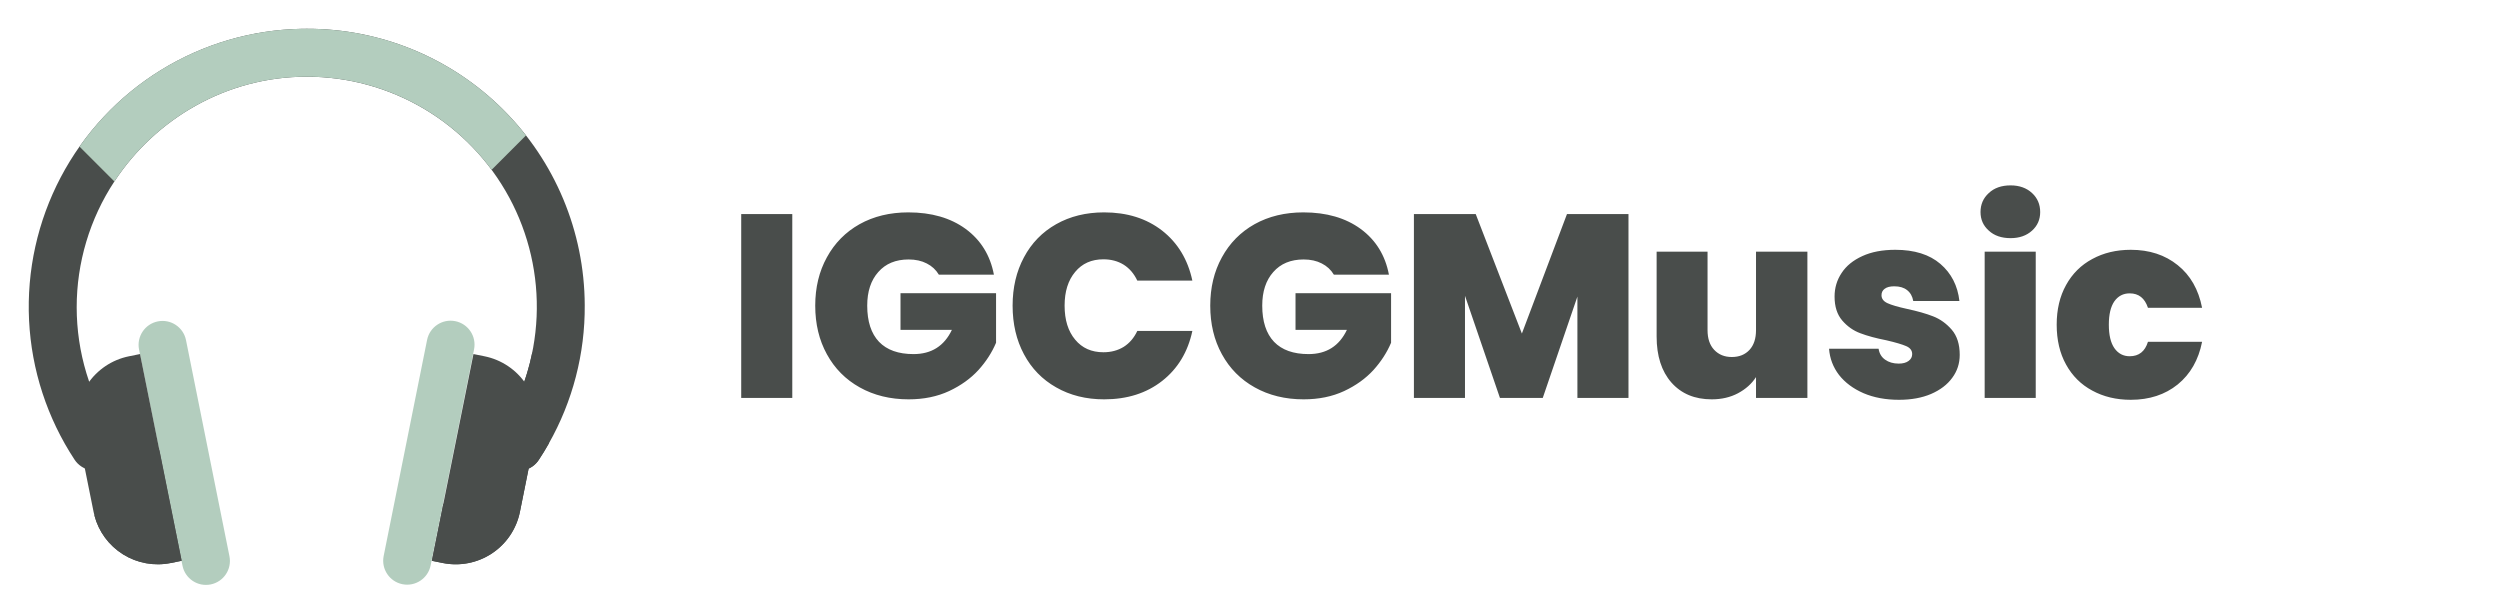
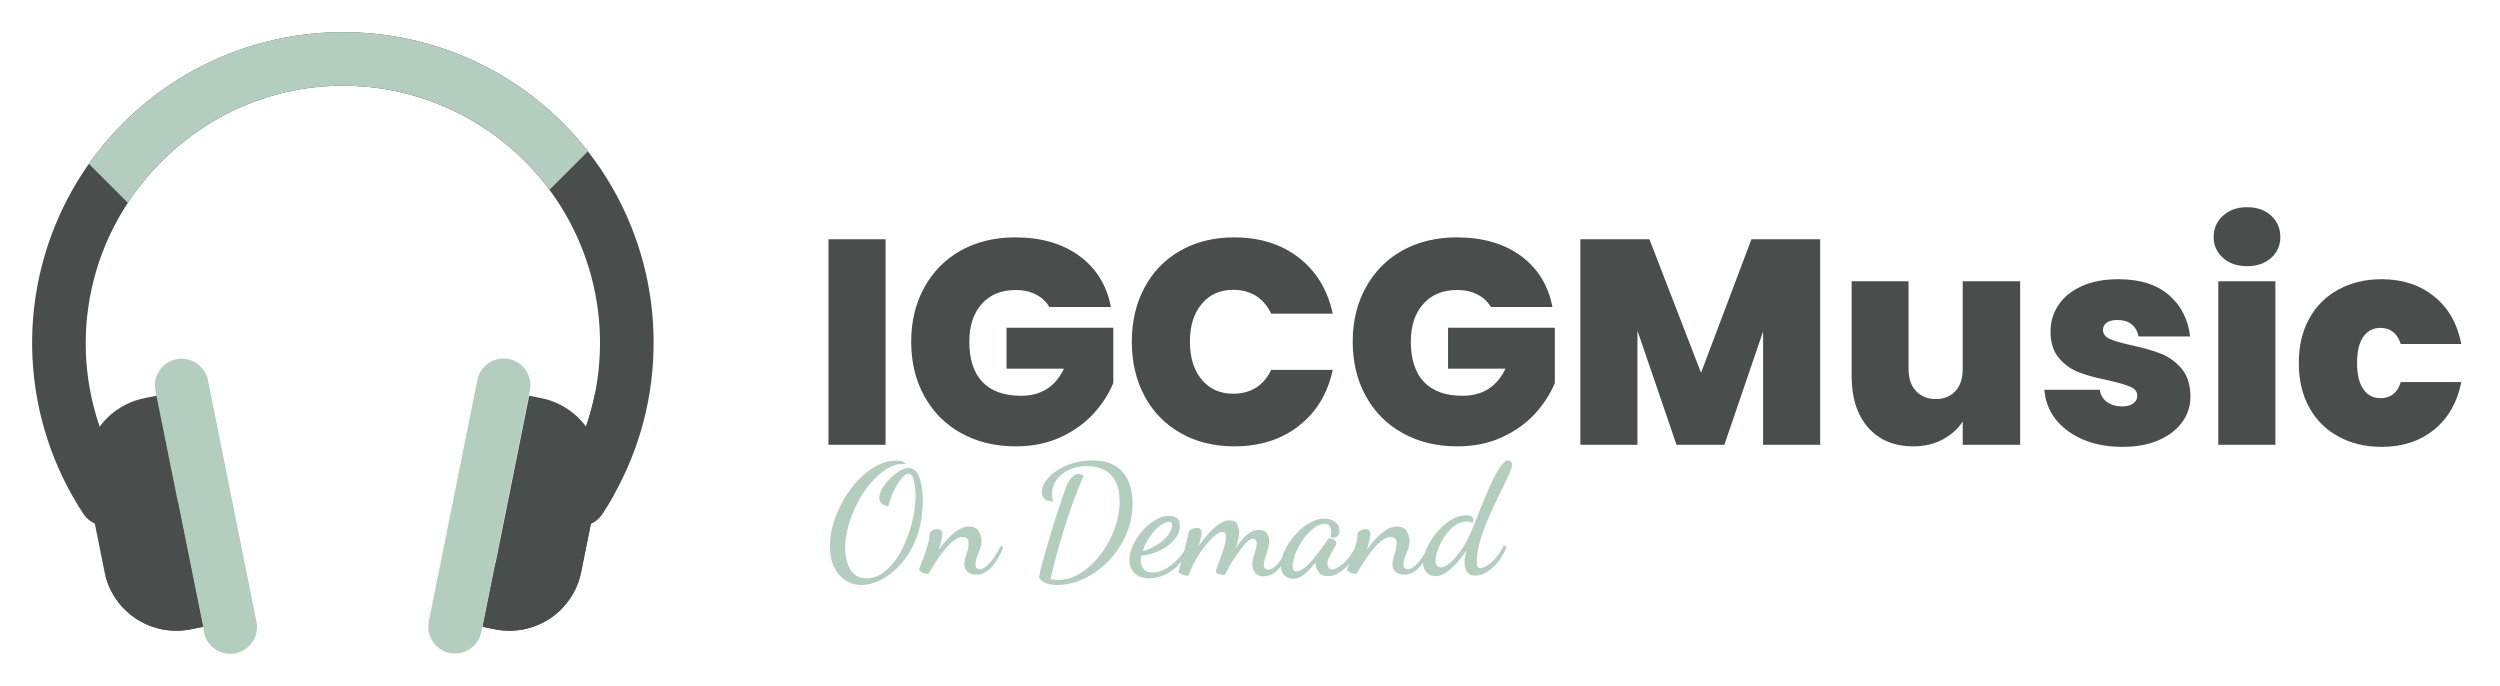
- <svg xmlns="http://www.w3.org/2000/svg" viewBox="0 0 163 40" fill="none">
+ <svg xmlns="http://www.w3.org/2000/svg" viewBox="0 0 145.833 40" fill="none">
  <path d="M38.125 19.888C38.149 23.054 37.34 26.171 35.777 28.926C35.575 29.284 35.361 29.634 35.134 29.976C35.023 30.15 34.877 30.3 34.707 30.417C34.537 30.535 34.345 30.617 34.142 30.66C33.94 30.702 33.731 30.704 33.528 30.666C33.325 30.627 33.132 30.548 32.959 30.434C32.786 30.32 32.638 30.173 32.523 30.001C32.408 29.83 32.328 29.637 32.288 29.434C32.247 29.231 32.248 29.022 32.289 28.82C32.33 28.617 32.411 28.424 32.527 28.253C34.019 25.99 34.868 23.364 34.987 20.656C35.105 17.948 34.488 15.259 33.2 12.874C31.912 10.489 30.002 8.497 27.673 7.111C25.344 5.724 22.683 4.995 19.972 5C14.762 5.01 10.142 7.745 7.457 11.832C5.852 14.27 4.998 17.126 5 20.045C5.003 22.964 5.863 25.818 7.473 28.253C7.701 28.599 7.782 29.022 7.699 29.427C7.616 29.834 7.375 30.19 7.029 30.418C6.683 30.646 6.261 30.728 5.855 30.645C5.449 30.561 5.092 30.32 4.864 29.974C3.079 27.265 2.054 24.127 1.895 20.887C1.737 17.647 2.451 14.424 3.962 11.553C5.474 8.683 7.729 6.271 10.491 4.569C13.253 2.868 16.421 1.938 19.664 1.878C19.778 1.876 19.891 1.875 20.005 1.875C24.795 1.865 29.393 3.756 32.791 7.133C36.188 10.511 38.106 15.098 38.125 19.888Z" fill="#494D4B" />
  <path d="M9.066 22.794L11.898 36.882C12.068 37.728 12.891 38.275 13.737 38.105C14.582 37.935 15.13 37.112 14.96 36.266L12.128 22.179C11.958 21.333 11.135 20.785 10.289 20.955C9.444 21.125 8.896 21.949 9.066 22.794Z" style="fill: rgb(179, 205, 190);" />
  <path d="M11.844 36.564L11.126 36.709C10.059 36.923 8.95 36.722 8.027 36.147C7.103 35.572 6.434 34.665 6.157 33.612C6.136 33.531 6.116 33.45 6.1 33.367L5.071 28.256C4.848 27.146 5.075 25.993 5.701 25.051C6.328 24.108 7.303 23.453 8.413 23.229L9.13 23.084L10.39 29.341L11.844 36.564Z" fill="#494D4B" />
  <path d="M11.844 36.564L11.126 36.709C10.059 36.923 8.95 36.722 8.027 36.147C7.103 35.572 6.434 34.665 6.157 33.612C7.674 32.298 9.09 30.87 10.39 29.341L11.844 36.564Z" fill="#494D4B" />
  <path d="M36.148 27.087L35.777 28.926C35.575 29.284 35.361 29.634 35.134 29.976C35.023 30.15 34.877 30.3 34.707 30.417C34.537 30.534 34.345 30.617 34.142 30.659C33.94 30.702 33.731 30.704 33.528 30.665C33.325 30.627 33.132 30.548 32.959 30.434C32.786 30.32 32.638 30.173 32.523 30.001C32.408 29.829 32.328 29.637 32.288 29.434C32.247 29.231 32.248 29.022 32.289 28.819C32.33 28.617 32.411 28.424 32.527 28.253C33.587 26.65 34.326 24.858 34.705 22.974C35.293 23.467 35.737 24.109 35.991 24.833C36.245 25.557 36.299 26.335 36.148 27.087Z" fill="#494D4B" />
  <path d="M34.295 8.83L32.054 11.071C30.657 9.182 28.836 7.649 26.737 6.594C24.638 5.54 22.321 4.993 19.972 5C14.762 5.01 10.142 7.745 7.457 11.832L5.184 9.559C6.823 7.229 8.988 5.32 11.505 3.985C14.021 2.651 16.816 1.929 19.664 1.878C19.778 1.876 19.891 1.875 20.005 1.875C22.759 1.869 25.479 2.492 27.955 3.698C30.432 4.903 32.601 6.658 34.295 8.83Z" style="fill: rgb(179, 205, 190);" />
  <path d="M27.846 22.163L25.015 36.251C24.845 37.097 25.392 37.92 26.238 38.09C27.084 38.26 27.907 37.712 28.077 36.867L30.909 22.779C31.079 21.933 30.531 21.11 29.685 20.94C28.84 20.77 28.016 21.318 27.846 22.163Z" style="fill: rgb(179, 205, 190);" />
  <path d="M34.929 28.256L33.9 33.367C33.677 34.477 33.022 35.452 32.079 36.079C31.137 36.705 29.984 36.932 28.874 36.709L28.156 36.564L28.9 32.871L30.869 23.084L31.587 23.229C32.697 23.453 33.672 24.108 34.299 25.05C34.386 25.18 34.465 25.314 34.536 25.453C34.982 26.315 35.12 27.304 34.929 28.256Z" fill="#494D4B" />
  <path d="M34.929 28.256L33.9 33.367C33.677 34.477 33.022 35.452 32.079 36.079C31.137 36.705 29.984 36.932 28.874 36.709L28.156 36.564L28.9 32.871C31.04 30.609 32.93 28.122 34.536 25.453C34.982 26.315 35.12 27.304 34.929 28.256Z" fill="#494D4B" />
-   <path d="M 48.327 13.957 L 51.657 13.957 L 51.657 25.947 L 48.327 25.947 L 48.327 13.957 ZM 64.803 17.907 L 61.213 17.907 C 61.02 17.587 60.756 17.344 60.423 17.177 C 60.09 17.004 59.696 16.917 59.243 16.917 C 58.403 16.917 57.743 17.19 57.263 17.737 C 56.783 18.277 56.543 19.007 56.543 19.927 C 56.543 20.96 56.8 21.747 57.313 22.287 C 57.826 22.82 58.576 23.087 59.563 23.087 C 60.73 23.087 61.563 22.56 62.063 21.507 L 58.713 21.507 L 58.713 19.117 L 64.943 19.117 L 64.943 22.347 C 64.676 22.98 64.293 23.574 63.793 24.127 C 63.286 24.68 62.65 25.137 61.883 25.497 C 61.11 25.857 60.23 26.037 59.243 26.037 C 58.043 26.037 56.98 25.777 56.053 25.257 C 55.133 24.744 54.42 24.024 53.913 23.097 C 53.406 22.177 53.153 21.12 53.153 19.927 C 53.153 18.747 53.406 17.697 53.913 16.777 C 54.42 15.85 55.13 15.13 56.043 14.617 C 56.963 14.104 58.023 13.847 59.223 13.847 C 60.73 13.847 61.976 14.207 62.963 14.927 C 63.95 15.654 64.563 16.647 64.803 17.907 ZM 66.022 19.927 C 66.022 18.747 66.269 17.697 66.762 16.777 C 67.255 15.85 67.955 15.13 68.862 14.617 C 69.769 14.104 70.812 13.847 71.992 13.847 C 73.492 13.847 74.752 14.244 75.772 15.037 C 76.792 15.837 77.449 16.924 77.742 18.297 L 74.152 18.297 C 73.939 17.844 73.642 17.497 73.262 17.257 C 72.882 17.024 72.442 16.907 71.942 16.907 C 71.169 16.907 70.555 17.18 70.102 17.727 C 69.642 18.274 69.412 19.007 69.412 19.927 C 69.412 20.86 69.642 21.6 70.102 22.147 C 70.555 22.694 71.169 22.967 71.942 22.967 C 72.442 22.967 72.882 22.85 73.262 22.617 C 73.642 22.377 73.939 22.03 74.152 21.577 L 77.742 21.577 C 77.449 22.95 76.792 24.037 75.772 24.837 C 74.752 25.637 73.492 26.037 71.992 26.037 C 70.812 26.037 69.769 25.777 68.862 25.257 C 67.955 24.744 67.255 24.024 66.762 23.097 C 66.269 22.177 66.022 21.12 66.022 19.927 ZM 90.558 17.907 L 86.968 17.907 C 86.775 17.587 86.511 17.344 86.178 17.177 C 85.845 17.004 85.451 16.917 84.998 16.917 C 84.158 16.917 83.498 17.19 83.018 17.737 C 82.538 18.277 82.298 19.007 82.298 19.927 C 82.298 20.96 82.555 21.747 83.068 22.287 C 83.581 22.82 84.331 23.087 85.318 23.087 C 86.485 23.087 87.318 22.56 87.818 21.507 L 84.468 21.507 L 84.468 19.117 L 90.698 19.117 L 90.698 22.347 C 90.431 22.98 90.048 23.574 89.548 24.127 C 89.041 24.68 88.405 25.137 87.638 25.497 C 86.865 25.857 85.985 26.037 84.998 26.037 C 83.798 26.037 82.735 25.777 81.808 25.257 C 80.888 24.744 80.175 24.024 79.668 23.097 C 79.161 22.177 78.908 21.12 78.908 19.927 C 78.908 18.747 79.161 17.697 79.668 16.777 C 80.175 15.85 80.885 15.13 81.798 14.617 C 82.718 14.104 83.778 13.847 84.978 13.847 C 86.485 13.847 87.731 14.207 88.718 14.927 C 89.705 15.654 90.318 16.647 90.558 17.907 ZM 102.167 13.957 L 106.177 13.957 L 106.177 25.947 L 102.847 25.947 L 102.847 19.337 L 100.587 25.947 L 97.797 25.947 L 95.517 19.287 L 95.517 25.947 L 92.187 25.947 L 92.187 13.957 L 96.217 13.957 L 99.227 21.747 L 102.167 13.957 ZM 114.492 16.407 L 117.842 16.407 L 117.842 25.947 L 114.492 25.947 L 114.492 24.587 C 114.212 25.02 113.822 25.37 113.322 25.637 C 112.822 25.904 112.249 26.037 111.602 26.037 C 110.495 26.037 109.619 25.67 108.972 24.937 C 108.332 24.204 108.012 23.207 108.012 21.947 L 108.012 16.407 L 111.332 16.407 L 111.332 21.527 C 111.332 22.074 111.475 22.5 111.762 22.807 C 112.055 23.12 112.439 23.277 112.912 23.277 C 113.399 23.277 113.785 23.12 114.072 22.807 C 114.352 22.5 114.492 22.074 114.492 21.527 L 114.492 16.407 ZM 123.814 26.067 C 122.947 26.067 122.177 25.924 121.504 25.637 C 120.831 25.344 120.297 24.947 119.904 24.447 C 119.517 23.94 119.301 23.37 119.254 22.737 L 122.484 22.737 C 122.531 23.044 122.671 23.28 122.904 23.447 C 123.144 23.62 123.441 23.707 123.794 23.707 C 124.067 23.707 124.281 23.65 124.434 23.537 C 124.594 23.424 124.674 23.274 124.674 23.087 C 124.674 22.854 124.544 22.68 124.284 22.567 C 124.024 22.454 123.594 22.327 122.994 22.187 C 122.314 22.054 121.747 21.9 121.294 21.727 C 120.841 21.56 120.447 21.284 120.114 20.897 C 119.781 20.51 119.614 19.99 119.614 19.337 C 119.614 18.77 119.767 18.257 120.074 17.797 C 120.374 17.337 120.824 16.97 121.424 16.697 C 122.017 16.424 122.734 16.287 123.574 16.287 C 124.821 16.287 125.801 16.594 126.514 17.207 C 127.227 17.82 127.641 18.627 127.754 19.627 L 124.744 19.627 C 124.691 19.32 124.557 19.084 124.344 18.917 C 124.137 18.75 123.857 18.667 123.504 18.667 C 123.231 18.667 123.024 18.72 122.884 18.827 C 122.744 18.927 122.674 19.067 122.674 19.247 C 122.674 19.474 122.804 19.647 123.064 19.767 C 123.324 19.887 123.744 20.01 124.324 20.137 C 125.011 20.284 125.584 20.447 126.044 20.627 C 126.504 20.807 126.907 21.097 127.254 21.497 C 127.601 21.904 127.774 22.45 127.774 23.137 C 127.774 23.697 127.611 24.197 127.284 24.637 C 126.964 25.077 126.504 25.427 125.904 25.687 C 125.311 25.94 124.614 26.067 123.814 26.067 ZM 131.09 15.527 C 130.497 15.527 130.023 15.364 129.67 15.037 C 129.31 14.717 129.13 14.314 129.13 13.827 C 129.13 13.327 129.31 12.914 129.67 12.587 C 130.023 12.254 130.497 12.087 131.09 12.087 C 131.663 12.087 132.13 12.254 132.49 12.587 C 132.843 12.914 133.02 13.327 133.02 13.827 C 133.02 14.314 132.843 14.717 132.49 15.037 C 132.13 15.364 131.663 15.527 131.09 15.527 Z M 129.4 16.407 L 132.73 16.407 L 132.73 25.947 L 129.4 25.947 L 129.4 16.407 ZM 134.096 21.167 C 134.096 20.18 134.299 19.32 134.706 18.587 C 135.113 17.847 135.683 17.28 136.416 16.887 C 137.149 16.487 137.986 16.287 138.926 16.287 C 140.139 16.287 141.159 16.62 141.986 17.287 C 142.813 17.947 143.343 18.874 143.576 20.067 L 140.046 20.067 C 139.839 19.44 139.443 19.127 138.856 19.127 C 138.436 19.127 138.103 19.3 137.856 19.647 C 137.616 19.994 137.496 20.5 137.496 21.167 C 137.496 21.84 137.616 22.35 137.856 22.697 C 138.103 23.05 138.436 23.227 138.856 23.227 C 139.456 23.227 139.853 22.914 140.046 22.287 L 143.576 22.287 C 143.343 23.467 142.813 24.394 141.986 25.067 C 141.159 25.734 140.139 26.067 138.926 26.067 C 137.986 26.067 137.149 25.867 136.416 25.467 C 135.683 25.074 135.113 24.507 134.706 23.767 C 134.299 23.034 134.096 22.167 134.096 21.167 Z" transform="matrix(1, 0, 0, 1, 0, 0)" style="fill: rgb(73, 77, 75); white-space: pre;" />
+   <path d="M 48.327 13.957 L 51.657 13.957 L 51.657 25.947 L 48.327 25.947 L 48.327 13.957 ZM 64.803 17.907 L 61.213 17.907 C 61.02 17.587 60.756 17.344 60.423 17.177 C 60.09 17.004 59.696 16.917 59.243 16.917 C 58.403 16.917 57.743 17.19 57.263 17.737 C 56.783 18.277 56.543 19.007 56.543 19.927 C 56.543 20.96 56.8 21.747 57.313 22.287 C 57.826 22.82 58.576 23.087 59.563 23.087 C 60.73 23.087 61.563 22.56 62.063 21.507 L 58.713 21.507 L 58.713 19.117 L 64.943 19.117 L 64.943 22.347 C 64.676 22.98 64.293 23.574 63.793 24.127 C 63.286 24.68 62.65 25.137 61.883 25.497 C 61.11 25.857 60.23 26.037 59.243 26.037 C 58.043 26.037 56.98 25.777 56.053 25.257 C 55.133 24.744 54.42 24.024 53.913 23.097 C 53.406 22.177 53.153 21.12 53.153 19.927 C 53.153 18.747 53.406 17.697 53.913 16.777 C 54.42 15.85 55.13 15.13 56.043 14.617 C 56.963 14.104 58.023 13.847 59.223 13.847 C 60.73 13.847 61.976 14.207 62.963 14.927 C 63.95 15.654 64.563 16.647 64.803 17.907 ZM 66.022 19.927 C 66.022 18.747 66.269 17.697 66.762 16.777 C 67.255 15.85 67.955 15.13 68.862 14.617 C 69.769 14.104 70.812 13.847 71.992 13.847 C 73.492 13.847 74.752 14.244 75.772 15.037 C 76.792 15.837 77.449 16.924 77.742 18.297 L 74.152 18.297 C 73.939 17.844 73.642 17.497 73.262 17.257 C 72.882 17.024 72.442 16.907 71.942 16.907 C 71.169 16.907 70.555 17.18 70.102 17.727 C 69.642 18.274 69.412 19.007 69.412 19.927 C 69.412 20.86 69.642 21.6 70.102 22.147 C 70.555 22.694 71.169 22.967 71.942 22.967 C 72.442 22.967 72.882 22.85 73.262 22.617 C 73.642 22.377 73.939 22.03 74.152 21.577 L 77.742 21.577 C 77.449 22.95 76.792 24.037 75.772 24.837 C 74.752 25.637 73.492 26.037 71.992 26.037 C 70.812 26.037 69.769 25.777 68.862 25.257 C 67.955 24.744 67.255 24.024 66.762 23.097 C 66.269 22.177 66.022 21.12 66.022 19.927 ZM 90.558 17.907 L 86.968 17.907 C 86.775 17.587 86.511 17.344 86.178 17.177 C 85.845 17.004 85.451 16.917 84.998 16.917 C 84.158 16.917 83.498 17.19 83.018 17.737 C 82.538 18.277 82.298 19.007 82.298 19.927 C 82.298 20.96 82.555 21.747 83.068 22.287 C 83.581 22.82 84.331 23.087 85.318 23.087 C 86.485 23.087 87.318 22.56 87.818 21.507 L 84.468 21.507 L 84.468 19.117 L 90.698 19.117 L 90.698 22.347 C 90.431 22.98 90.048 23.574 89.548 24.127 C 89.041 24.68 88.405 25.137 87.638 25.497 C 86.865 25.857 85.985 26.037 84.998 26.037 C 83.798 26.037 82.735 25.777 81.808 25.257 C 80.888 24.744 80.175 24.024 79.668 23.097 C 79.161 22.177 78.908 21.12 78.908 19.927 C 78.908 18.747 79.161 17.697 79.668 16.777 C 80.175 15.85 80.885 15.13 81.798 14.617 C 82.718 14.104 83.778 13.847 84.978 13.847 C 86.485 13.847 87.731 14.207 88.718 14.927 C 89.705 15.654 90.318 16.647 90.558 17.907 ZM 102.167 13.957 L 106.177 13.957 L 106.177 25.947 L 102.847 25.947 L 102.847 19.337 L 100.587 25.947 L 97.797 25.947 L 95.517 19.287 L 95.517 25.947 L 92.187 25.947 L 92.187 13.957 L 96.217 13.957 L 99.227 21.747 L 102.167 13.957 ZM 114.492 16.407 L 117.842 16.407 L 117.842 25.947 L 114.492 25.947 L 114.492 24.587 C 114.212 25.02 113.822 25.37 113.322 25.637 C 112.822 25.904 112.249 26.037 111.602 26.037 C 110.495 26.037 109.619 25.67 108.972 24.937 C 108.332 24.204 108.012 23.207 108.012 21.947 L 108.012 16.407 L 111.332 16.407 L 111.332 21.527 C 111.332 22.074 111.475 22.5 111.762 22.807 C 112.055 23.12 112.439 23.277 112.912 23.277 C 113.399 23.277 113.785 23.12 114.072 22.807 C 114.352 22.5 114.492 22.074 114.492 21.527 L 114.492 16.407 ZM 123.814 26.067 C 122.947 26.067 122.177 25.924 121.504 25.637 C 120.831 25.344 120.297 24.947 119.904 24.447 C 119.517 23.94 119.301 23.37 119.254 22.737 L 122.484 22.737 C 122.531 23.044 122.671 23.28 122.904 23.447 C 123.144 23.62 123.441 23.707 123.794 23.707 C 124.067 23.707 124.281 23.65 124.434 23.537 C 124.594 23.424 124.674 23.274 124.674 23.087 C 124.674 22.854 124.544 22.68 124.284 22.567 C 124.024 22.454 123.594 22.327 122.994 22.187 C 122.314 22.054 121.747 21.9 121.294 21.727 C 120.841 21.56 120.447 21.284 120.114 20.897 C 119.781 20.51 119.614 19.99 119.614 19.337 C 119.614 18.77 119.767 18.257 120.074 17.797 C 120.374 17.337 120.824 16.97 121.424 16.697 C 122.017 16.424 122.734 16.287 123.574 16.287 C 124.821 16.287 125.801 16.594 126.514 17.207 C 127.227 17.82 127.641 18.627 127.754 19.627 L 124.744 19.627 C 124.691 19.32 124.557 19.084 124.344 18.917 C 124.137 18.75 123.857 18.667 123.504 18.667 C 123.231 18.667 123.024 18.72 122.884 18.827 C 122.744 18.927 122.674 19.067 122.674 19.247 C 122.674 19.474 122.804 19.647 123.064 19.767 C 123.324 19.887 123.744 20.01 124.324 20.137 C 125.011 20.284 125.584 20.447 126.044 20.627 C 126.504 20.807 126.907 21.097 127.254 21.497 C 127.601 21.904 127.774 22.45 127.774 23.137 C 127.774 23.697 127.611 24.197 127.284 24.637 C 126.964 25.077 126.504 25.427 125.904 25.687 C 125.311 25.94 124.614 26.067 123.814 26.067 ZM 131.09 15.527 C 130.497 15.527 130.023 15.364 129.67 15.037 C 129.31 14.717 129.13 14.314 129.13 13.827 C 129.13 13.327 129.31 12.914 129.67 12.587 C 130.023 12.254 130.497 12.087 131.09 12.087 C 131.663 12.087 132.13 12.254 132.49 12.587 C 132.843 12.914 133.02 13.327 133.02 13.827 C 133.02 14.314 132.843 14.717 132.49 15.037 C 132.13 15.364 131.663 15.527 131.09 15.527 Z M 129.4 16.407 L 132.73 16.407 L 132.73 25.947 L 129.4 25.947 L 129.4 16.407 ZM 134.096 21.167 C 134.096 20.18 134.299 19.32 134.706 18.587 C 135.113 17.847 135.683 17.28 136.416 16.887 C 137.149 16.487 137.986 16.287 138.926 16.287 C 140.139 16.287 141.159 16.62 141.986 17.287 C 142.813 17.947 143.343 18.874 143.576 20.067 L 140.046 20.067 C 139.839 19.44 139.443 19.127 138.856 19.127 C 138.436 19.127 138.103 19.3 137.856 19.647 C 137.616 19.994 137.496 20.5 137.496 21.167 C 137.496 21.84 137.616 22.35 137.856 22.697 C 138.103 23.05 138.436 23.227 138.856 23.227 C 139.456 23.227 139.853 22.914 140.046 22.287 L 143.576 22.287 C 143.343 23.467 142.813 24.394 141.986 25.067 C 141.159 25.734 140.139 26.067 138.926 26.067 C 137.986 26.067 137.149 25.867 136.416 25.467 C 135.683 25.074 135.113 24.507 134.706 23.767 C 134.299 23.034 134.096 22.167 134.096 21.167 Z" style="fill: rgb(73, 77, 75); white-space: pre;" />
+   <path d="M 50.247 34.124 Q 49.734 34.124 49.316 33.849 Q 48.897 33.575 48.654 33.071 Q 48.411 32.567 48.411 31.874 Q 48.411 31.181 48.632 30.474 Q 48.852 29.768 49.23 29.12 Q 49.608 28.472 50.103 27.963 Q 50.598 27.455 51.156 27.162 Q 51.714 26.87 52.281 26.87 Q 52.398 26.87 52.56 26.901 Q 52.722 26.933 52.875 27.077 Q 52.812 27.068 52.763 27.063 Q 52.713 27.059 52.659 27.059 Q 52.191 27.059 51.714 27.36 Q 51.237 27.662 50.805 28.166 Q 50.373 28.67 50.036 29.304 Q 49.698 29.939 49.5 30.623 Q 49.302 31.307 49.302 31.955 Q 49.302 32.423 49.428 32.832 Q 49.554 33.242 49.829 33.489 Q 50.103 33.737 50.553 33.737 Q 51.048 33.737 51.485 33.435 Q 51.921 33.134 52.272 32.621 Q 52.623 32.108 52.875 31.482 Q 53.127 30.857 53.267 30.186 Q 53.406 29.516 53.406 28.913 Q 53.406 28.652 53.37 28.355 Q 53.334 28.058 53.244 27.846 Q 53.154 27.635 53.001 27.635 Q 52.839 27.635 52.659 27.828 Q 52.479 28.022 52.304 28.323 Q 52.128 28.625 51.998 28.953 Q 51.867 29.282 51.813 29.543 Q 51.534 29.48 51.413 29.349 Q 51.291 29.219 51.291 29.048 Q 51.291 28.805 51.462 28.508 Q 51.633 28.211 51.899 27.936 Q 52.164 27.662 52.461 27.482 Q 52.758 27.302 53.001 27.302 Q 53.262 27.302 53.424 27.491 Q 53.586 27.68 53.672 27.972 Q 53.757 28.265 53.793 28.593 Q 53.829 28.922 53.829 29.21 Q 53.829 30.146 53.604 30.924 Q 53.379 31.703 53.001 32.297 Q 52.623 32.891 52.155 33.3 Q 51.687 33.71 51.192 33.917 Q 50.697 34.124 50.247 34.124 Z M 56.937 33.521 Q 56.604 33.521 56.428 33.35 Q 56.253 33.179 56.253 32.918 Q 56.253 32.729 56.316 32.526 Q 56.379 32.324 56.442 32.112 Q 56.505 31.901 56.505 31.703 Q 56.505 31.487 56.406 31.406 Q 56.307 31.325 56.172 31.325 Q 55.902 31.325 55.618 31.55 Q 55.335 31.775 55.065 32.112 Q 54.795 32.45 54.561 32.819 Q 54.327 33.188 54.156 33.476 Q 53.994 33.476 53.85 33.422 Q 53.706 33.368 53.607 33.233 Q 53.616 33.188 53.71 32.958 Q 53.805 32.729 53.922 32.4 Q 54.039 32.072 54.133 31.721 Q 54.228 31.37 54.228 31.073 Q 54.291 31.01 54.417 30.938 Q 54.543 30.866 54.678 30.866 Q 54.966 30.866 54.966 31.127 Q 54.966 31.244 54.912 31.5 Q 54.858 31.757 54.768 32.054 Q 55.011 31.721 55.294 31.415 Q 55.578 31.109 55.893 30.911 Q 56.208 30.713 56.532 30.713 Q 56.901 30.713 57.076 30.969 Q 57.252 31.226 57.252 31.541 Q 57.252 31.811 57.162 32.049 Q 57.072 32.288 56.986 32.499 Q 56.901 32.711 56.901 32.918 Q 56.901 33.071 56.968 33.138 Q 57.036 33.206 57.135 33.206 Q 57.351 33.206 57.58 32.994 Q 57.81 32.783 58.021 32.463 Q 58.233 32.144 58.395 31.82 L 58.53 31.937 Q 58.341 32.378 58.107 32.738 Q 57.873 33.098 57.585 33.309 Q 57.297 33.521 56.937 33.521 Z M 61.659 34.124 Q 61.353 34.124 61.078 34.043 Q 60.804 33.962 60.606 33.692 Q 60.66 33.404 60.772 32.958 Q 60.885 32.513 61.038 31.986 Q 61.191 31.46 61.357 30.92 Q 61.524 30.38 61.681 29.894 Q 61.839 29.408 61.965 29.043 Q 62.091 28.679 62.154 28.508 Q 62.181 28.436 62.244 28.292 Q 62.307 28.148 62.401 27.999 Q 62.496 27.851 62.622 27.747 Q 62.748 27.644 62.901 27.644 Q 63.045 27.644 63.207 27.752 Q 62.928 28.391 62.644 29.165 Q 62.361 29.939 62.104 30.758 Q 61.848 31.577 61.636 32.355 Q 61.425 33.134 61.281 33.773 Q 61.371 33.8 61.488 33.813 Q 61.605 33.827 61.713 33.827 Q 62.298 33.827 62.829 33.548 Q 63.36 33.269 63.81 32.801 Q 64.26 32.333 64.602 31.739 Q 64.944 31.145 65.128 30.506 Q 65.313 29.867 65.313 29.273 Q 65.313 28.544 65.07 28.08 Q 64.827 27.617 64.399 27.401 Q 63.972 27.185 63.414 27.185 Q 62.829 27.185 62.361 27.405 Q 61.893 27.626 61.627 27.999 Q 61.362 28.373 61.362 28.85 Q 61.362 28.958 61.38 29.057 Q 61.398 29.156 61.434 29.255 Q 61.074 29.255 60.921 29.093 Q 60.768 28.931 60.768 28.697 Q 60.768 28.382 60.997 28.062 Q 61.227 27.743 61.627 27.468 Q 62.028 27.194 62.559 27.027 Q 63.09 26.861 63.702 26.861 Q 64.566 26.861 65.083 27.194 Q 65.601 27.527 65.835 28.094 Q 66.069 28.661 66.069 29.363 Q 66.069 30.137 65.821 30.848 Q 65.574 31.559 65.142 32.153 Q 64.71 32.747 64.143 33.192 Q 63.576 33.638 62.941 33.881 Q 62.307 34.124 61.659 34.124 Z M 67.043 33.737 Q 66.476 33.737 66.179 33.431 Q 65.882 33.125 65.882 32.666 Q 65.882 32.261 66.085 31.815 Q 66.287 31.37 66.629 30.978 Q 66.971 30.587 67.381 30.339 Q 67.79 30.092 68.195 30.092 Q 68.42 30.092 68.623 30.209 Q 68.825 30.326 68.825 30.677 Q 68.825 31.019 68.623 31.32 Q 68.42 31.622 68.092 31.856 Q 67.763 32.09 67.363 32.238 Q 66.962 32.387 66.566 32.423 Q 66.557 32.477 66.548 32.531 Q 66.539 32.585 66.539 32.675 Q 66.539 32.747 66.562 32.868 Q 66.584 32.99 66.652 33.111 Q 66.719 33.233 66.863 33.314 Q 67.007 33.395 67.241 33.395 Q 67.619 33.395 68.002 33.179 Q 68.384 32.963 68.717 32.607 Q 69.05 32.252 69.275 31.82 L 69.428 31.946 Q 69.185 32.486 68.807 32.886 Q 68.429 33.287 67.975 33.512 Q 67.52 33.737 67.043 33.737 Z M 66.647 32.144 Q 66.881 32.099 67.178 31.959 Q 67.475 31.82 67.745 31.608 Q 68.015 31.397 68.191 31.145 Q 68.366 30.893 68.366 30.632 Q 68.366 30.533 68.33 30.488 Q 68.294 30.443 68.204 30.443 Q 67.988 30.443 67.759 30.6 Q 67.529 30.758 67.309 31.005 Q 67.088 31.253 66.917 31.554 Q 66.746 31.856 66.647 32.144 Z M 73.718 33.62 Q 73.376 33.62 73.214 33.417 Q 73.052 33.215 73.052 32.936 Q 73.052 32.72 73.115 32.508 Q 73.178 32.297 73.245 32.09 Q 73.313 31.883 73.313 31.712 Q 73.313 31.55 73.245 31.487 Q 73.178 31.424 73.088 31.424 Q 72.872 31.424 72.602 31.752 Q 72.332 32.081 71.918 32.693 Q 71.774 32.909 71.657 33.143 Q 71.54 33.377 71.441 33.548 Q 71.369 33.548 71.243 33.521 Q 71.117 33.494 71.022 33.449 Q 70.928 33.404 70.928 33.332 Q 70.928 33.251 71.018 33.017 Q 71.108 32.783 71.225 32.468 Q 71.342 32.153 71.427 31.842 Q 71.513 31.532 71.513 31.316 Q 71.513 31.181 71.468 31.104 Q 71.423 31.028 71.315 31.028 Q 71.126 31.028 70.856 31.257 Q 70.586 31.487 70.289 31.856 Q 69.992 32.225 69.735 32.679 Q 69.479 33.134 69.317 33.584 Q 69.218 33.584 69.083 33.548 Q 68.948 33.512 68.849 33.458 Q 68.75 33.404 68.75 33.359 Q 68.75 33.332 68.822 33.08 Q 68.894 32.828 68.997 32.459 Q 69.101 32.09 69.195 31.703 Q 69.29 31.316 69.344 31.019 Q 69.38 30.938 69.533 30.866 Q 69.686 30.794 69.812 30.794 Q 69.938 30.794 70.014 30.866 Q 70.091 30.938 70.091 31.064 Q 70.091 31.163 70.046 31.374 Q 70.001 31.586 69.929 31.838 Q 70.118 31.577 70.334 31.311 Q 70.55 31.046 70.788 30.83 Q 71.027 30.614 71.265 30.483 Q 71.504 30.353 71.738 30.353 Q 72.053 30.353 72.165 30.578 Q 72.278 30.803 72.278 31.082 Q 72.278 31.235 72.246 31.392 Q 72.215 31.55 72.174 31.698 Q 72.134 31.847 72.08 31.991 Q 72.26 31.703 72.471 31.455 Q 72.683 31.208 72.926 31.059 Q 73.169 30.911 73.448 30.911 Q 73.781 30.911 73.907 31.109 Q 74.033 31.307 74.033 31.55 Q 74.033 31.784 73.956 32.049 Q 73.88 32.315 73.799 32.553 Q 73.718 32.792 73.718 32.963 Q 73.718 33.062 73.767 33.143 Q 73.817 33.224 73.961 33.224 Q 74.204 33.224 74.429 32.999 Q 74.654 32.774 74.843 32.445 Q 75.032 32.117 75.167 31.82 L 75.311 31.982 Q 75.167 32.36 74.937 32.738 Q 74.708 33.116 74.402 33.368 Q 74.096 33.62 73.718 33.62 Z M 75.43 33.764 Q 75.142 33.764 74.931 33.57 Q 74.719 33.377 74.719 32.99 Q 74.719 32.666 74.863 32.297 Q 75.007 31.928 75.259 31.568 Q 75.511 31.208 75.835 30.911 Q 76.159 30.614 76.524 30.434 Q 76.888 30.254 77.248 30.254 Q 77.626 30.254 77.883 30.447 Q 78.139 30.641 78.139 30.956 Q 78.139 31.199 77.986 31.298 Q 77.833 31.397 77.608 31.361 Q 77.626 31.289 77.64 31.203 Q 77.653 31.118 77.653 31.037 Q 77.653 30.848 77.572 30.704 Q 77.491 30.56 77.257 30.56 Q 77.005 30.56 76.744 30.731 Q 76.483 30.902 76.24 31.181 Q 75.997 31.46 75.808 31.793 Q 75.619 32.126 75.511 32.45 Q 75.403 32.774 75.403 33.026 Q 75.403 33.332 75.628 33.332 Q 75.835 33.332 76.083 33.134 Q 76.33 32.936 76.587 32.63 Q 76.843 32.324 77.077 32.004 Q 77.311 31.685 77.482 31.442 Q 77.518 31.397 77.545 31.397 Q 77.59 31.406 77.689 31.437 Q 77.788 31.469 77.869 31.523 Q 77.95 31.577 77.95 31.667 Q 77.95 31.757 77.869 31.896 Q 77.788 32.036 77.689 32.207 Q 77.59 32.378 77.509 32.549 Q 77.428 32.72 77.428 32.882 Q 77.428 32.999 77.496 33.111 Q 77.563 33.224 77.716 33.224 Q 77.941 33.224 78.333 32.895 Q 78.724 32.567 79.129 31.82 L 79.273 31.964 Q 79.066 32.45 78.765 32.819 Q 78.463 33.188 78.13 33.399 Q 77.797 33.611 77.464 33.611 Q 77.104 33.611 76.933 33.39 Q 76.762 33.17 76.744 32.909 Q 76.744 32.882 76.749 32.85 Q 76.753 32.819 76.753 32.792 Q 76.384 33.251 76.078 33.507 Q 75.772 33.764 75.43 33.764 Z M 81.906 33.521 Q 81.573 33.521 81.398 33.35 Q 81.222 33.179 81.222 32.918 Q 81.222 32.729 81.285 32.526 Q 81.348 32.324 81.411 32.112 Q 81.474 31.901 81.474 31.703 Q 81.474 31.487 81.375 31.406 Q 81.276 31.325 81.141 31.325 Q 80.871 31.325 80.588 31.55 Q 80.304 31.775 80.034 32.112 Q 79.764 32.45 79.53 32.819 Q 79.296 33.188 79.125 33.476 Q 78.963 33.476 78.819 33.422 Q 78.675 33.368 78.576 33.233 Q 78.585 33.188 78.68 32.958 Q 78.774 32.729 78.891 32.4 Q 79.008 32.072 79.103 31.721 Q 79.197 31.37 79.197 31.073 Q 79.26 31.01 79.386 30.938 Q 79.512 30.866 79.647 30.866 Q 79.935 30.866 79.935 31.127 Q 79.935 31.244 79.881 31.5 Q 79.827 31.757 79.737 32.054 Q 79.98 31.721 80.264 31.415 Q 80.547 31.109 80.862 30.911 Q 81.177 30.713 81.501 30.713 Q 81.87 30.713 82.046 30.969 Q 82.221 31.226 82.221 31.541 Q 82.221 31.811 82.131 32.049 Q 82.041 32.288 81.956 32.499 Q 81.87 32.711 81.87 32.918 Q 81.87 33.071 81.938 33.138 Q 82.005 33.206 82.104 33.206 Q 82.32 33.206 82.55 32.994 Q 82.779 32.783 82.991 32.463 Q 83.202 32.144 83.364 31.82 L 83.499 31.937 Q 83.31 32.378 83.076 32.738 Q 82.842 33.098 82.554 33.309 Q 82.266 33.521 81.906 33.521 Z M 83.747 33.611 Q 83.576 33.611 83.409 33.53 Q 83.243 33.449 83.126 33.269 Q 83.009 33.089 83.009 32.819 Q 83.009 32.522 83.153 32.153 Q 83.297 31.784 83.544 31.415 Q 83.792 31.046 84.116 30.74 Q 84.44 30.434 84.8 30.245 Q 85.16 30.056 85.52 30.056 Q 85.718 30.056 85.83 30.123 Q 85.943 30.191 85.943 30.344 Q 85.943 30.389 85.929 30.434 Q 85.916 30.479 85.871 30.524 Q 85.826 30.461 85.74 30.438 Q 85.655 30.416 85.547 30.416 Q 85.25 30.416 84.98 30.582 Q 84.71 30.749 84.48 31.019 Q 84.251 31.289 84.084 31.599 Q 83.918 31.91 83.828 32.202 Q 83.738 32.495 83.738 32.702 Q 83.738 32.882 83.814 32.99 Q 83.891 33.098 84.035 33.098 Q 84.278 33.098 84.62 32.805 Q 84.962 32.513 85.317 31.968 Q 85.673 31.424 85.961 30.677 Q 86.159 30.164 86.375 29.628 Q 86.591 29.093 86.807 28.593 Q 87.023 28.094 87.23 27.707 Q 87.437 27.32 87.626 27.09 Q 87.815 26.861 87.977 26.861 Q 88.067 26.861 88.134 26.933 Q 88.202 27.005 88.202 27.113 Q 88.202 27.257 88.053 27.599 Q 87.905 27.941 87.671 28.413 Q 87.437 28.886 87.176 29.439 Q 86.915 29.993 86.681 30.569 Q 86.447 31.145 86.298 31.694 Q 86.15 32.243 86.15 32.72 Q 86.15 32.945 86.186 33.039 Q 86.222 33.134 86.339 33.134 Q 86.537 33.134 86.78 32.976 Q 87.023 32.819 87.275 32.517 Q 87.527 32.216 87.734 31.802 L 87.878 31.919 Q 87.689 32.405 87.387 32.778 Q 87.086 33.152 86.739 33.363 Q 86.393 33.575 86.06 33.575 Q 85.709 33.575 85.569 33.345 Q 85.43 33.116 85.43 32.828 Q 85.43 32.684 85.457 32.499 Q 85.484 32.315 85.529 32.117 Q 85.25 32.549 84.935 32.886 Q 84.62 33.224 84.318 33.417 Q 84.017 33.611 83.747 33.611 Z" transform="matrix(1, 0, 0, 1, 0, 0)" style="fill: rgb(179, 205, 190); text-transform: capitalize; white-space: pre;" />
</svg>
